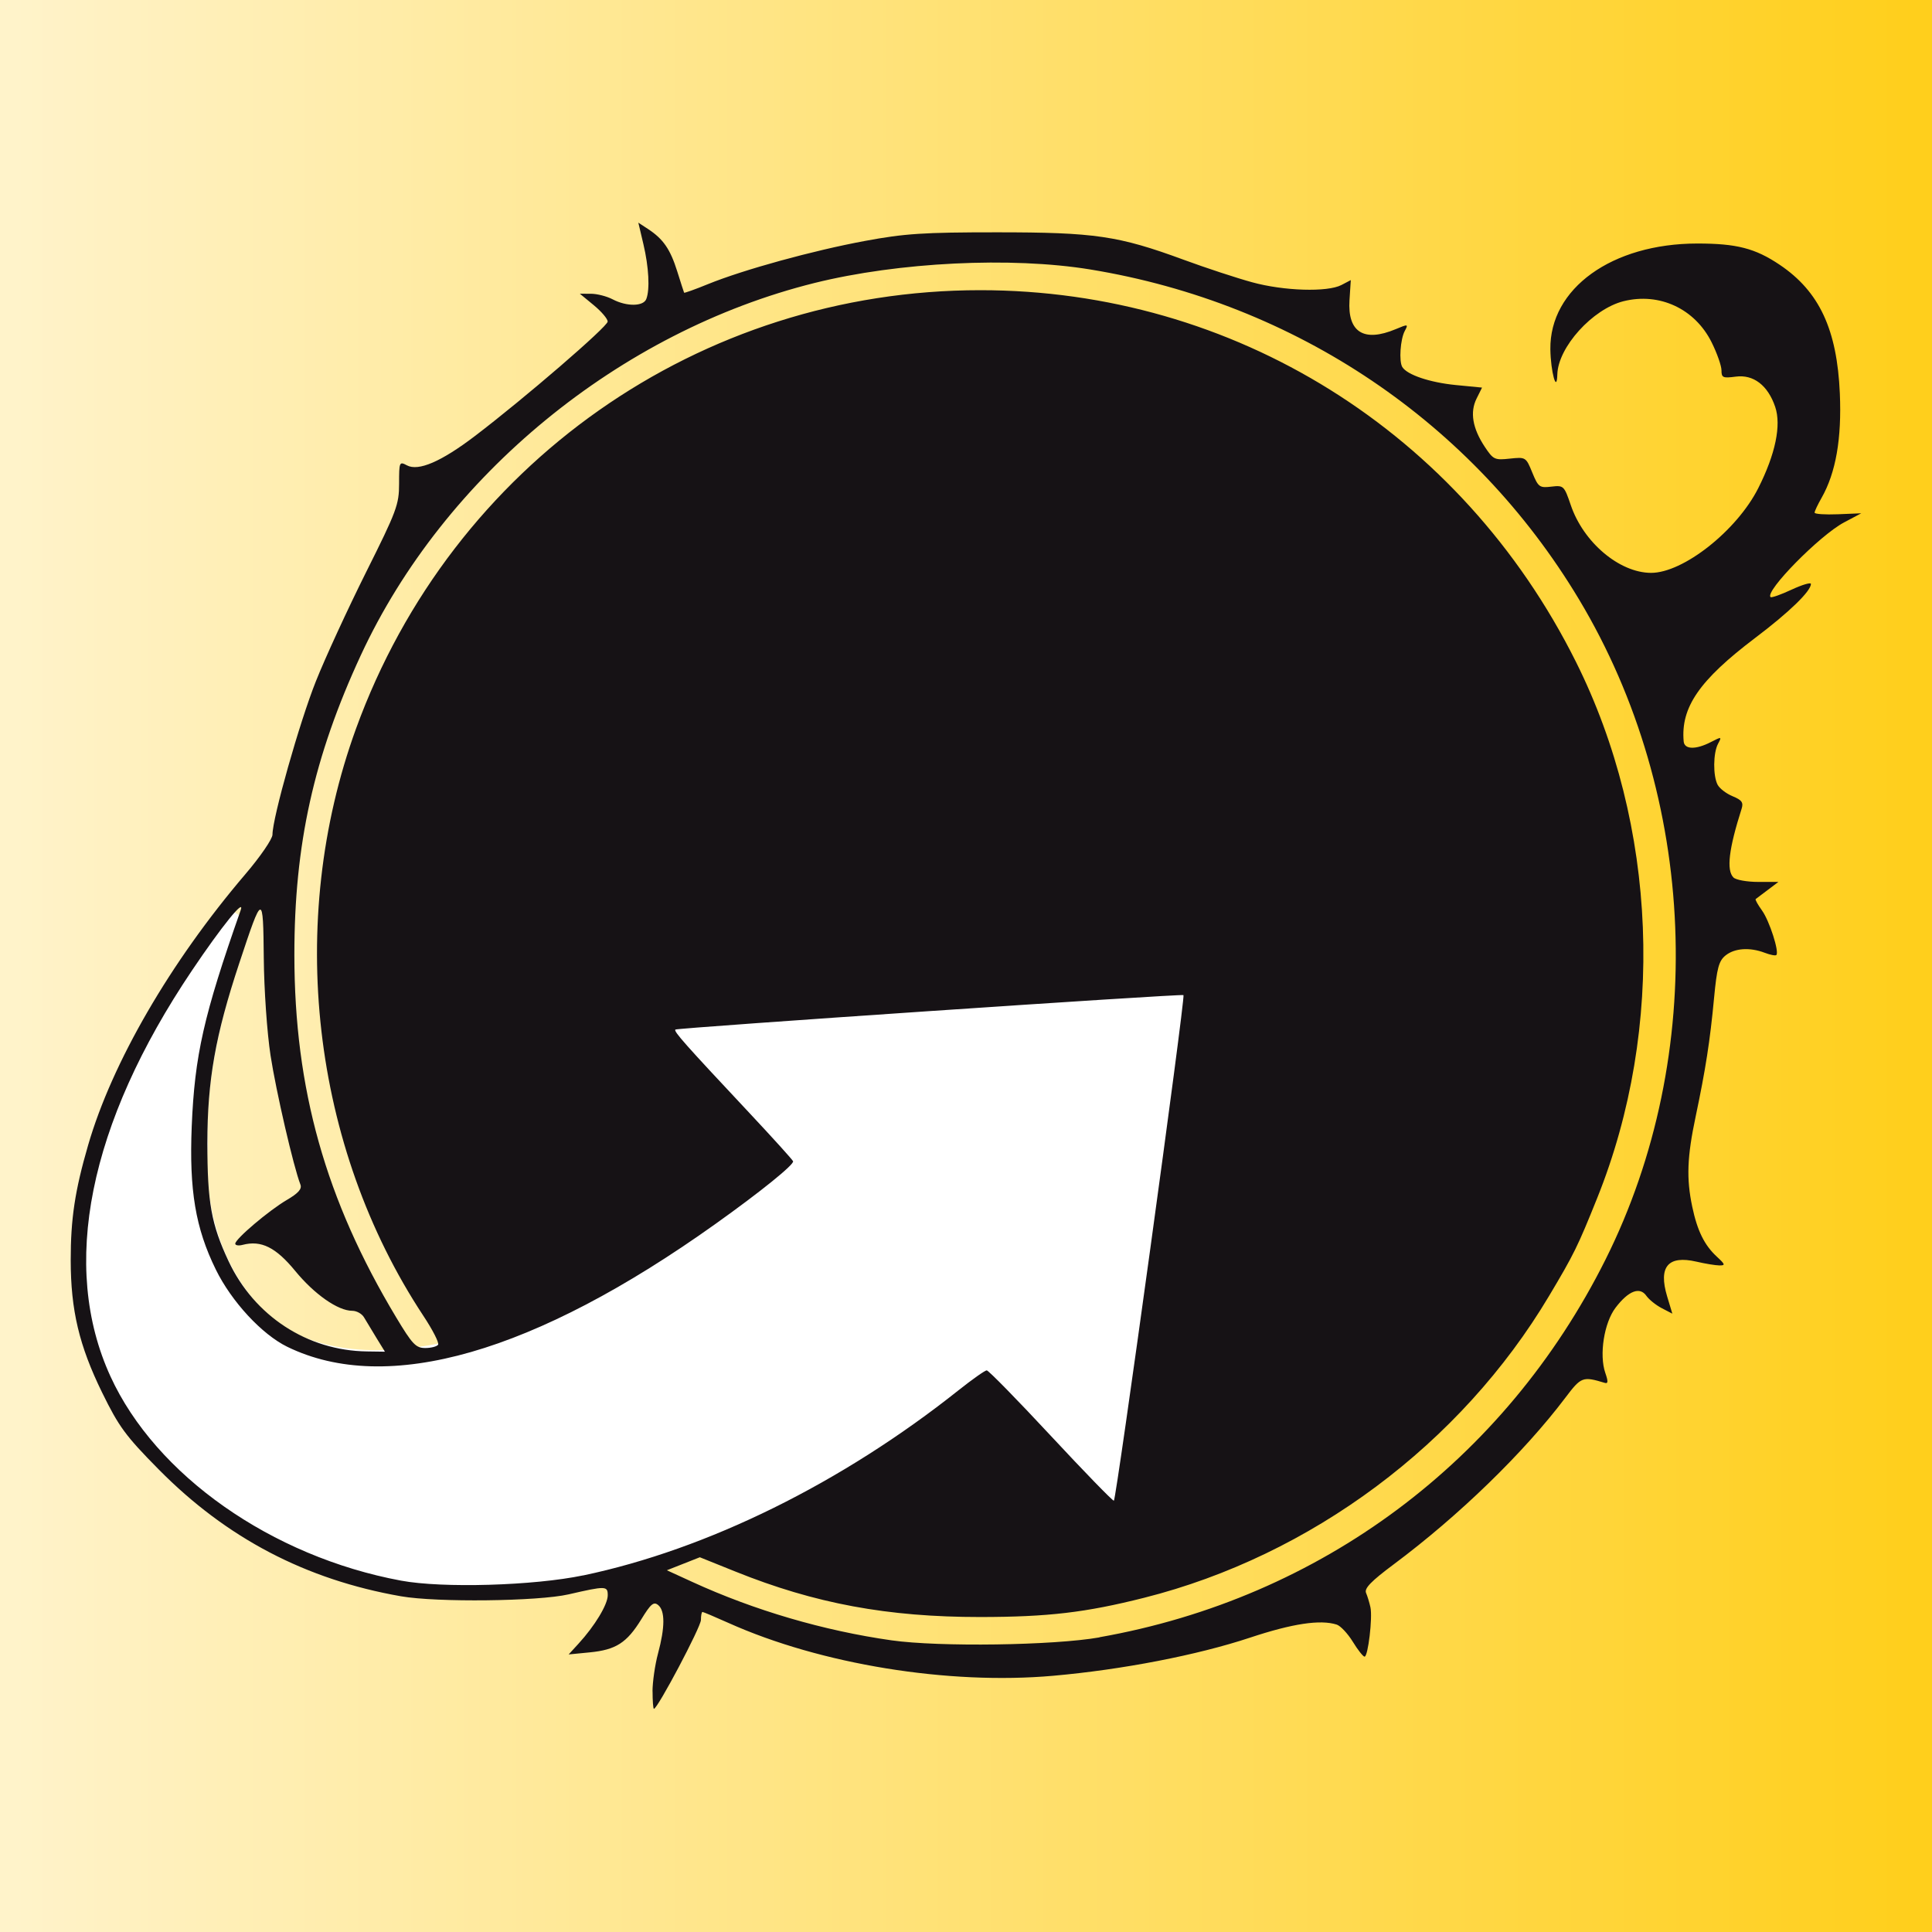
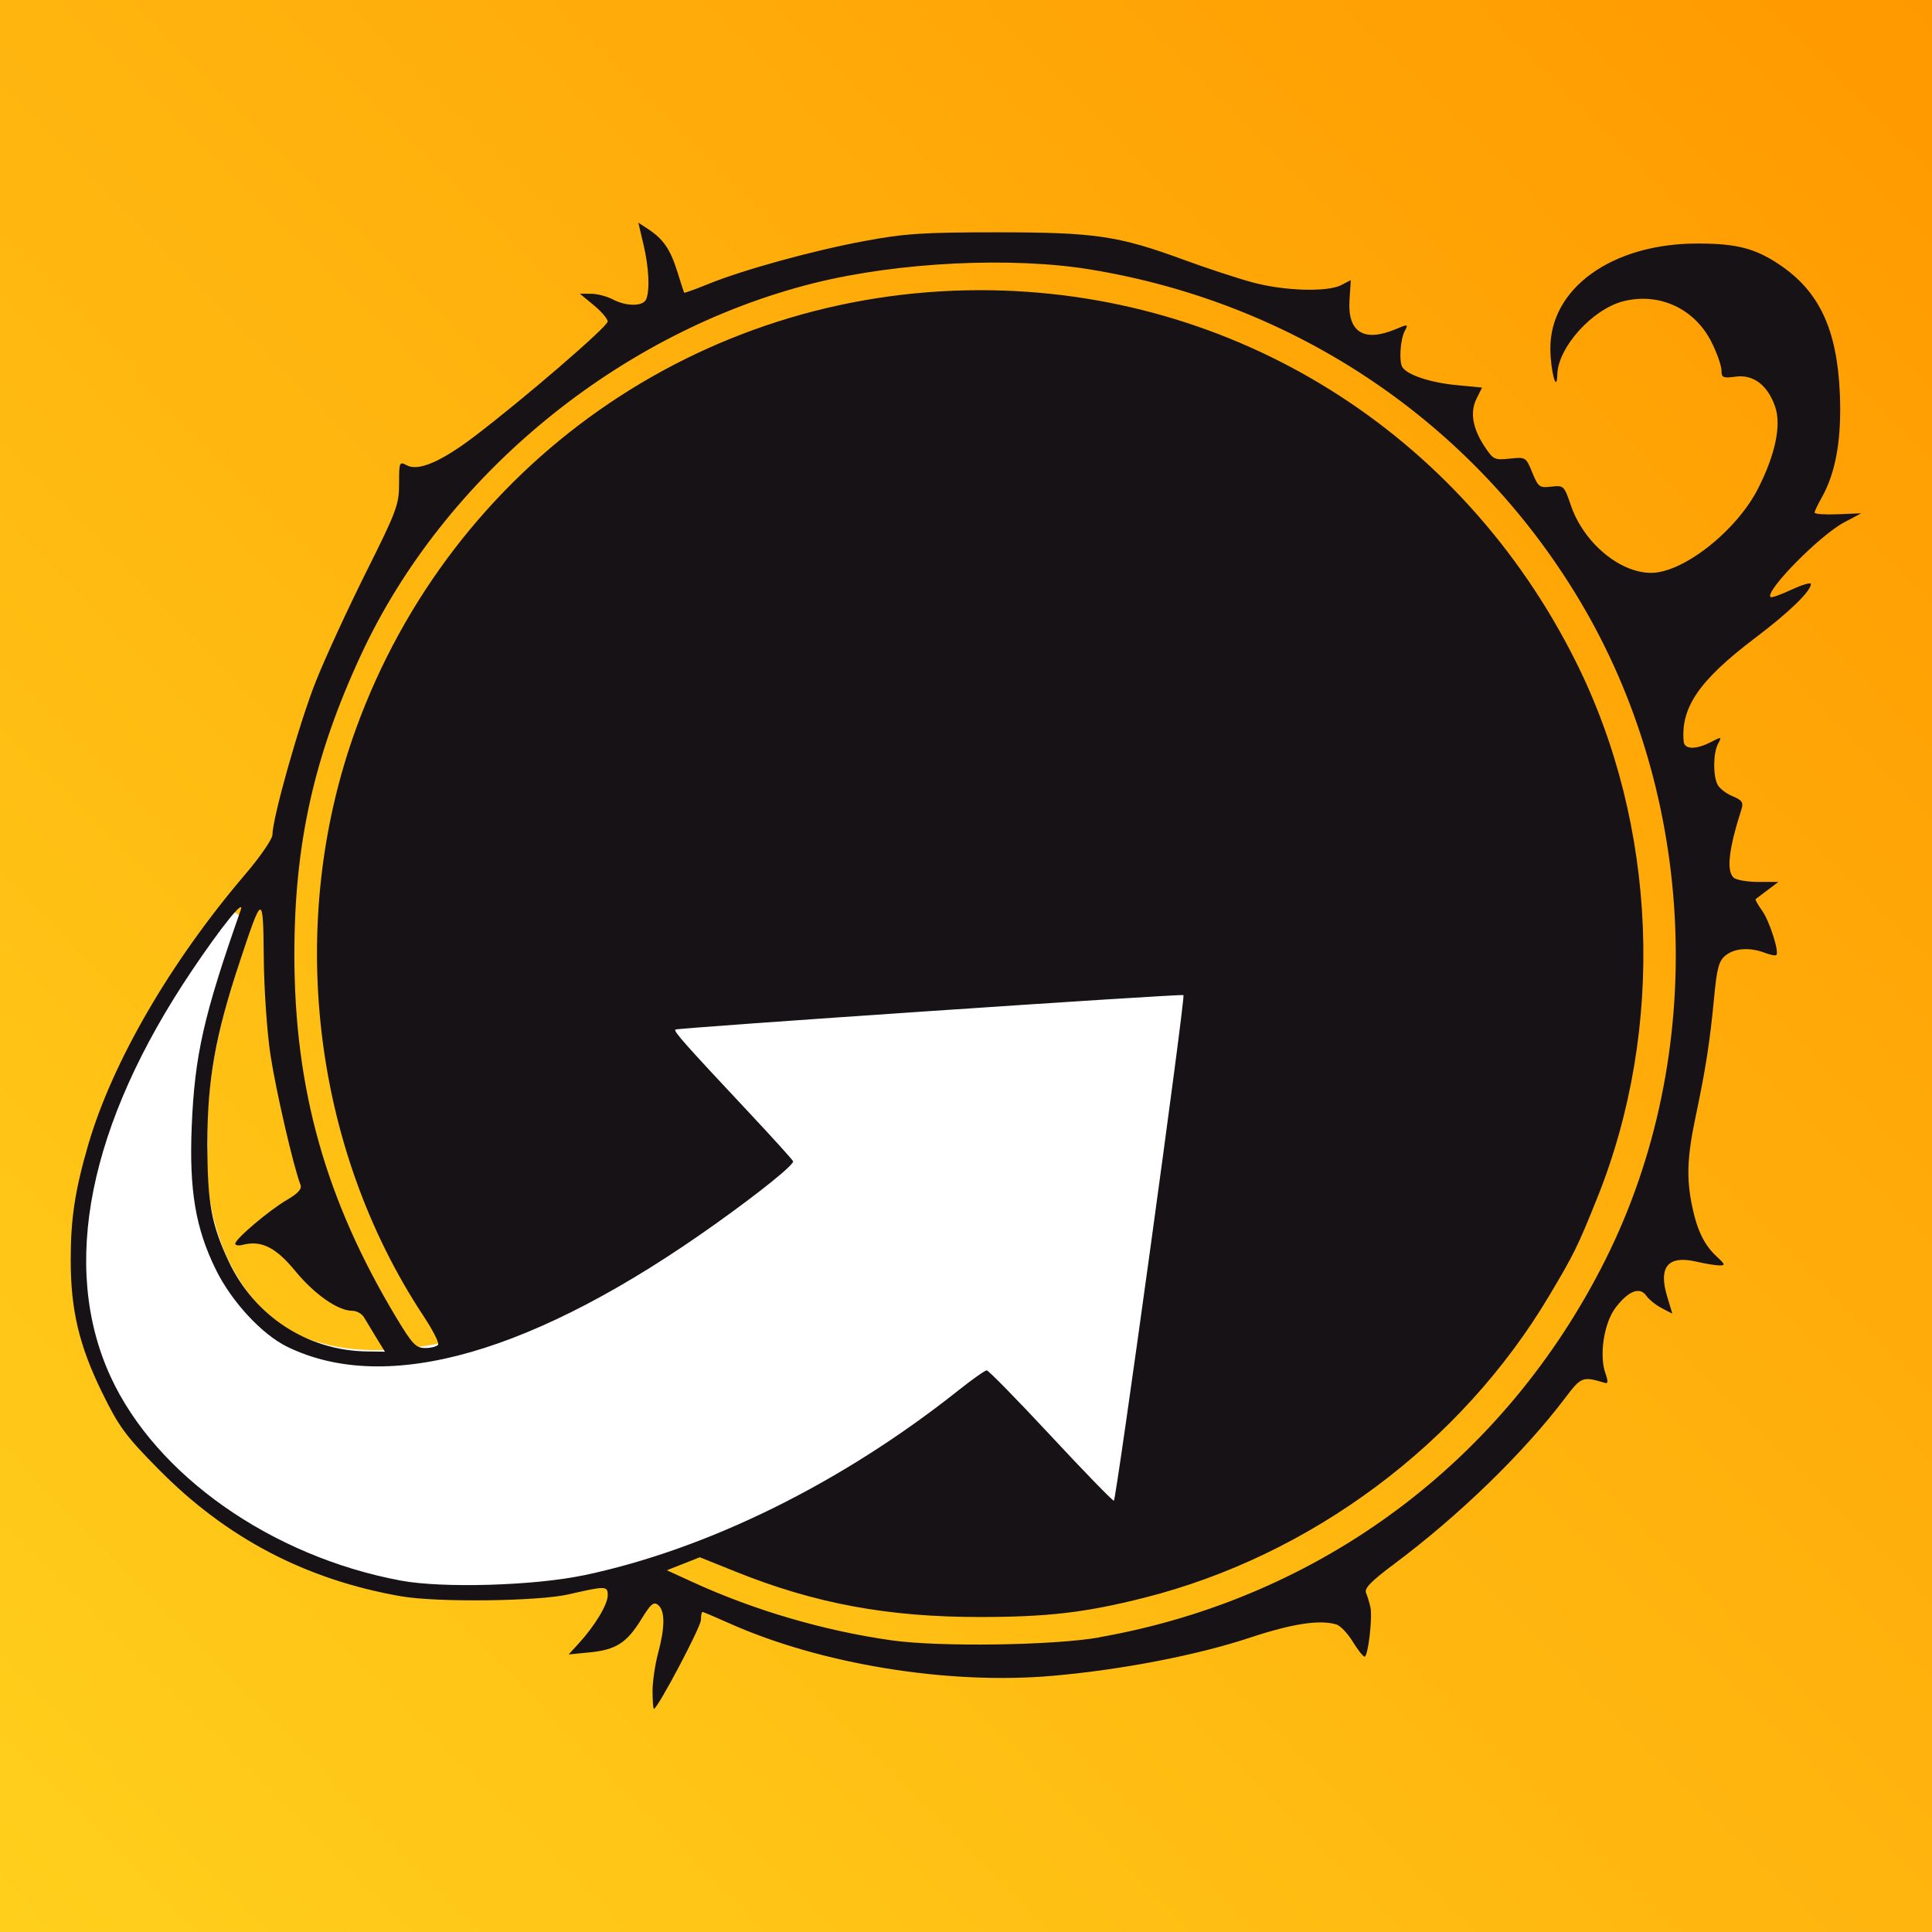
<svg xmlns="http://www.w3.org/2000/svg" xmlns:xlink="http://www.w3.org/1999/xlink" width="113.386" height="113.386" viewBox="0 0 30 30" version="1.1" id="svg877">
  <defs id="defs871">
    <linearGradient id="linearGradient901">
      <stop style="stop-color:#ffcf1c;stop-opacity:1" offset="0" id="stop897" />
-       <stop style="stop-color:#fff3ca;stop-opacity:1" offset="1" id="stop899" />
+       <stop style="stop-color:#ff9900;stop-opacity:1" offset="1" id="stop899" />
    </linearGradient>
-     <linearGradient xlink:href="#linearGradient901" id="linearGradient903" x1="-14.552" y1="278.101" x2="-38.837" y2="278.101" gradientUnits="userSpaceOnUse" gradientTransform="matrix(1.214429,0,0,1.214429,47.39434,-56.96334)" />
+     <linearGradient xlink:href="#linearGradient901" id="linearGradient903" x1="-38.926" y1="291.306" x2="-14.188" y2="266.822" gradientUnits="userSpaceOnUse" gradientTransform="matrix(1.214429,0,0,1.214429,47.39434,-56.96334)" />
  </defs>
  <g id="layer1" transform="translate(0,-267)">
    <rect style="opacity:1;fill:url(#linearGradient903);fill-opacity:1;stroke:none;stroke-width:0.495;stroke-miterlimit:4;stroke-dasharray:none;stroke-dashoffset:41.348;stroke-opacity:1" id="rect895" width="30" height="30" x="9.2188515e-07" y="267" />
    <path style="opacity:1;fill:#ffffff;fill-opacity:1;stroke:none;stroke-width:0.389;stroke-miterlimit:4;stroke-dasharray:none;stroke-dashoffset:41.348;stroke-opacity:1" d="m 13.088,53.518 c -1.748,1.12 -2.544,3.279 -3.732,4.926 -3.072,5.04 -5.469,10.885 -5.113,16.887 0.359,4.971 3.053,9.514 6.924,12.572 4.713,3.866 10.772,6.201 16.914,5.884 8.501,0.235 16.476,-3.578 23.571,-7.901 2.133,-1.259 4.074,-2.938 6.102,-4.264 2.441,2.077 4.354,4.76 6.94,6.649 1.622,0.65 1.905,-1.495 1.952,-2.582 1.262,-9.066 2.63,-18.13 3.613,-27.227 -0.669,-1.627 -2.739,-0.547 -4.061,-0.735 -8.877,0.585 -17.77,1.06 -26.626,1.871 -1.657,1.017 0.277,2.406 1.029,3.293 1.559,1.751 3.288,3.461 4.696,5.283 -5.208,4.322 -11.02,7.949 -17.453,10.171 -3.624,1.01 -7.86,1.532 -11.234,-0.469 -3.329,-2.419 -4.721,-6.718 -4.416,-10.708 -0.2,-4.21 1.065,-8.245 2.185,-12.241 0.249,-0.803 -0.432,-1.647 -1.29,-1.412 z" id="path915" transform="matrix(0.2645833,0,0,0.2645833,0,267)" />
    <path style="fill:#161215;stroke-width:0.058" d="m 10.132,293.267 c 4.23e-4,-0.151 0.039,-0.418 0.086,-0.593 0.109,-0.405 0.11,-0.661 0.003,-0.75 -0.07,-0.058 -0.115,-0.021 -0.262,0.219 -0.226,0.367 -0.394,0.475 -0.802,0.515 l -0.327,0.032 0.153,-0.167 c 0.253,-0.276 0.454,-0.608 0.454,-0.752 0,-0.146 -0.029,-0.147 -0.607,-0.014 -0.474,0.109 -2.048,0.127 -2.603,0.03 -1.481,-0.259 -2.709,-0.903 -3.764,-1.971 -0.514,-0.521 -0.617,-0.661 -0.878,-1.194 -0.356,-0.728 -0.486,-1.275 -0.487,-2.052 -4.231e-4,-0.645 0.065,-1.081 0.27,-1.787 0.372,-1.283 1.277,-2.843 2.438,-4.204 0.236,-0.276 0.425,-0.552 0.425,-0.619 0,-0.26 0.421,-1.747 0.674,-2.381 0.146,-0.367 0.497,-1.128 0.779,-1.693 0.476,-0.952 0.513,-1.051 0.513,-1.376 0,-0.338 0.004,-0.347 0.122,-0.284 0.178,0.095 0.532,-0.057 1.055,-0.455 0.769,-0.585 2.062,-1.7 2.062,-1.778 0,-0.042 -0.097,-0.156 -0.216,-0.254 l -0.216,-0.178 0.172,4.2e-4 c 0.095,2e-4 0.247,0.039 0.338,0.087 0.218,0.114 0.478,0.111 0.522,-0.006 0.057,-0.149 0.039,-0.493 -0.045,-0.85 l -0.079,-0.335 0.151,0.099 c 0.236,0.155 0.345,0.313 0.453,0.657 0.055,0.175 0.103,0.325 0.107,0.332 0.004,0.007 0.172,-0.052 0.372,-0.134 0.551,-0.224 1.631,-0.521 2.435,-0.67 0.619,-0.115 0.906,-0.134 2.05,-0.134 1.521,6e-5 1.885,0.053 2.9,0.426 0.345,0.127 0.823,0.284 1.061,0.349 0.492,0.136 1.172,0.157 1.389,0.043 l 0.145,-0.076 -0.02,0.311 c -0.032,0.498 0.222,0.658 0.717,0.451 0.193,-0.081 0.199,-0.08 0.141,0.028 -0.069,0.129 -0.092,0.472 -0.038,0.56 0.075,0.121 0.426,0.239 0.826,0.279 l 0.412,0.04 -0.085,0.171 c -0.105,0.211 -0.063,0.461 0.127,0.748 0.132,0.199 0.154,0.21 0.389,0.184 0.247,-0.026 0.251,-0.024 0.349,0.216 0.093,0.227 0.113,0.241 0.296,0.219 0.191,-0.022 0.199,-0.015 0.302,0.287 0.196,0.578 0.753,1.049 1.244,1.052 0.5,0.003 1.334,-0.655 1.667,-1.315 0.267,-0.529 0.36,-0.977 0.263,-1.263 -0.114,-0.335 -0.338,-0.506 -0.613,-0.469 -0.198,0.026 -0.221,0.017 -0.221,-0.098 0,-0.07 -0.069,-0.266 -0.153,-0.435 -0.26,-0.522 -0.81,-0.778 -1.369,-0.638 -0.48,0.121 -1.016,0.714 -1.027,1.137 -0.008,0.305 -0.103,-0.042 -0.108,-0.391 -0.012,-0.944 0.956,-1.641 2.281,-1.642 0.611,-2.3e-4 0.899,0.074 1.28,0.33 0.615,0.414 0.891,1.004 0.934,1.999 0.03,0.703 -0.062,1.229 -0.283,1.619 -0.06,0.105 -0.109,0.209 -0.109,0.231 -5.7e-5,0.022 0.163,0.033 0.362,0.025 l 0.362,-0.015 -0.269,0.143 c -0.377,0.201 -1.23,1.068 -1.139,1.158 0.014,0.014 0.161,-0.038 0.326,-0.115 0.166,-0.077 0.301,-0.117 0.301,-0.089 0,0.112 -0.337,0.439 -0.868,0.84 -0.864,0.654 -1.155,1.076 -1.108,1.605 0.011,0.127 0.188,0.131 0.421,0.011 0.169,-0.087 0.173,-0.087 0.113,0.025 -0.077,0.144 -0.08,0.501 -0.006,0.639 0.031,0.057 0.135,0.137 0.233,0.177 0.143,0.059 0.17,0.097 0.138,0.196 -0.198,0.621 -0.238,0.953 -0.126,1.065 0.038,0.038 0.211,0.069 0.384,0.069 H 27.615 l -0.167,0.126 c -0.092,0.07 -0.176,0.133 -0.186,0.14 -0.011,0.007 0.033,0.087 0.098,0.177 0.116,0.161 0.271,0.644 0.223,0.692 -0.014,0.014 -0.095,-0.002 -0.181,-0.035 -0.232,-0.088 -0.467,-0.072 -0.608,0.042 -0.104,0.084 -0.134,0.195 -0.178,0.659 -0.063,0.671 -0.132,1.111 -0.286,1.842 -0.133,0.628 -0.145,0.964 -0.053,1.4 0.079,0.375 0.189,0.598 0.383,0.777 0.13,0.12 0.134,0.136 0.038,0.135 -0.06,-7.4e-4 -0.221,-0.027 -0.358,-0.059 -0.439,-0.101 -0.591,0.08 -0.453,0.539 l 0.081,0.269 -0.164,-0.085 c -0.09,-0.047 -0.198,-0.133 -0.24,-0.193 -0.102,-0.145 -0.278,-0.077 -0.478,0.186 -0.178,0.234 -0.256,0.731 -0.159,1.012 0.046,0.132 0.044,0.17 -0.007,0.155 -0.344,-0.104 -0.367,-0.096 -0.613,0.23 -0.646,0.855 -1.65,1.83 -2.666,2.588 -0.35,0.261 -0.459,0.373 -0.429,0.443 0.022,0.051 0.052,0.151 0.068,0.223 0.035,0.162 -0.037,0.767 -0.091,0.767 -0.022,0 -0.105,-0.104 -0.183,-0.232 -0.079,-0.128 -0.191,-0.247 -0.25,-0.266 -0.254,-0.081 -0.686,-0.016 -1.343,0.202 -0.823,0.273 -1.986,0.498 -3.061,0.593 -1.627,0.144 -3.608,-0.178 -5.039,-0.82 -0.21,-0.094 -0.392,-0.171 -0.405,-0.171 -0.013,0 -0.024,0.056 -0.024,0.124 0,0.108 -0.673,1.38 -0.73,1.38 -0.012,0 -0.021,-0.124 -0.021,-0.275 z m 6.94,-0.844 c 3.437,-0.606 6.294,-2.738 7.858,-5.864 1.592,-3.184 1.432,-7.18 -0.412,-10.253 -1.646,-2.744 -4.395,-4.599 -7.59,-5.122 -1.225,-0.2 -2.977,-0.114 -4.28,0.21 -3.026,0.753 -5.752,2.99 -7.045,5.78 -0.731,1.577 -1.033,2.941 -1.032,4.656 0.001,2.08 0.485,3.802 1.58,5.625 0.253,0.421 0.306,0.477 0.453,0.477 0.091,0 0.181,-0.024 0.199,-0.052 0.018,-0.029 -0.085,-0.231 -0.229,-0.448 -1.736,-2.63 -2.136,-6.117 -1.046,-9.117 1.492,-4.106 5.34,-6.809 9.694,-6.809 3.938,0 7.466,2.201 9.248,5.769 1.269,2.54 1.394,5.684 0.331,8.329 -0.302,0.752 -0.361,0.872 -0.747,1.519 -1.369,2.299 -3.696,4.033 -6.287,4.687 -0.911,0.23 -1.495,0.298 -2.545,0.299 -1.438,7.4e-4 -2.569,-0.209 -3.803,-0.706 l -0.552,-0.222 -0.256,0.101 -0.256,0.101 0.395,0.181 c 0.963,0.442 2.043,0.758 3.093,0.907 0.74,0.105 2.516,0.08 3.231,-0.046 z m -8.015,-0.96 c 1.927,-0.404 4.016,-1.435 5.828,-2.876 0.213,-0.169 0.41,-0.308 0.437,-0.308 0.027,0 0.473,0.455 0.991,1.012 0.518,0.557 0.96,1.012 0.983,1.012 0.036,0 1.112,-7.815 1.081,-7.851 -0.021,-0.024 -7.863,0.508 -7.89,0.535 -0.028,0.028 0.141,0.219 1.145,1.29 0.367,0.392 0.675,0.732 0.683,0.755 0.018,0.051 -0.508,0.476 -1.201,0.97 -2.815,2.009 -5.101,2.666 -6.651,1.912 -0.395,-0.192 -0.868,-0.703 -1.112,-1.201 -0.316,-0.643 -0.414,-1.231 -0.374,-2.221 0.046,-1.106 0.185,-1.722 0.76,-3.358 0.071,-0.202 -0.297,0.253 -0.755,0.934 -1.607,2.387 -2.05,4.594 -1.267,6.304 0.703,1.535 2.5,2.798 4.512,3.172 0.646,0.12 2.061,0.079 2.831,-0.082 z m -3.213,-3.69 c -0.072,-0.119 -0.159,-0.262 -0.192,-0.318 -0.033,-0.056 -0.115,-0.101 -0.182,-0.101 -0.222,0 -0.588,-0.256 -0.886,-0.619 -0.301,-0.367 -0.529,-0.48 -0.816,-0.405 -0.063,0.017 -0.115,0.008 -0.115,-0.018 0,-0.073 0.52,-0.514 0.799,-0.678 0.181,-0.106 0.239,-0.172 0.213,-0.24 -0.107,-0.274 -0.379,-1.451 -0.464,-2.005 -0.054,-0.351 -0.101,-1.027 -0.105,-1.513 -0.01,-1.017 -0.018,-1.015 -0.382,0.084 -0.369,1.112 -0.494,1.819 -0.494,2.79 0,0.922 0.061,1.262 0.329,1.833 0.4,0.852 1.223,1.39 2.149,1.402 l 0.279,0.004 z" id="path855-3" />
  </g>
</svg>
